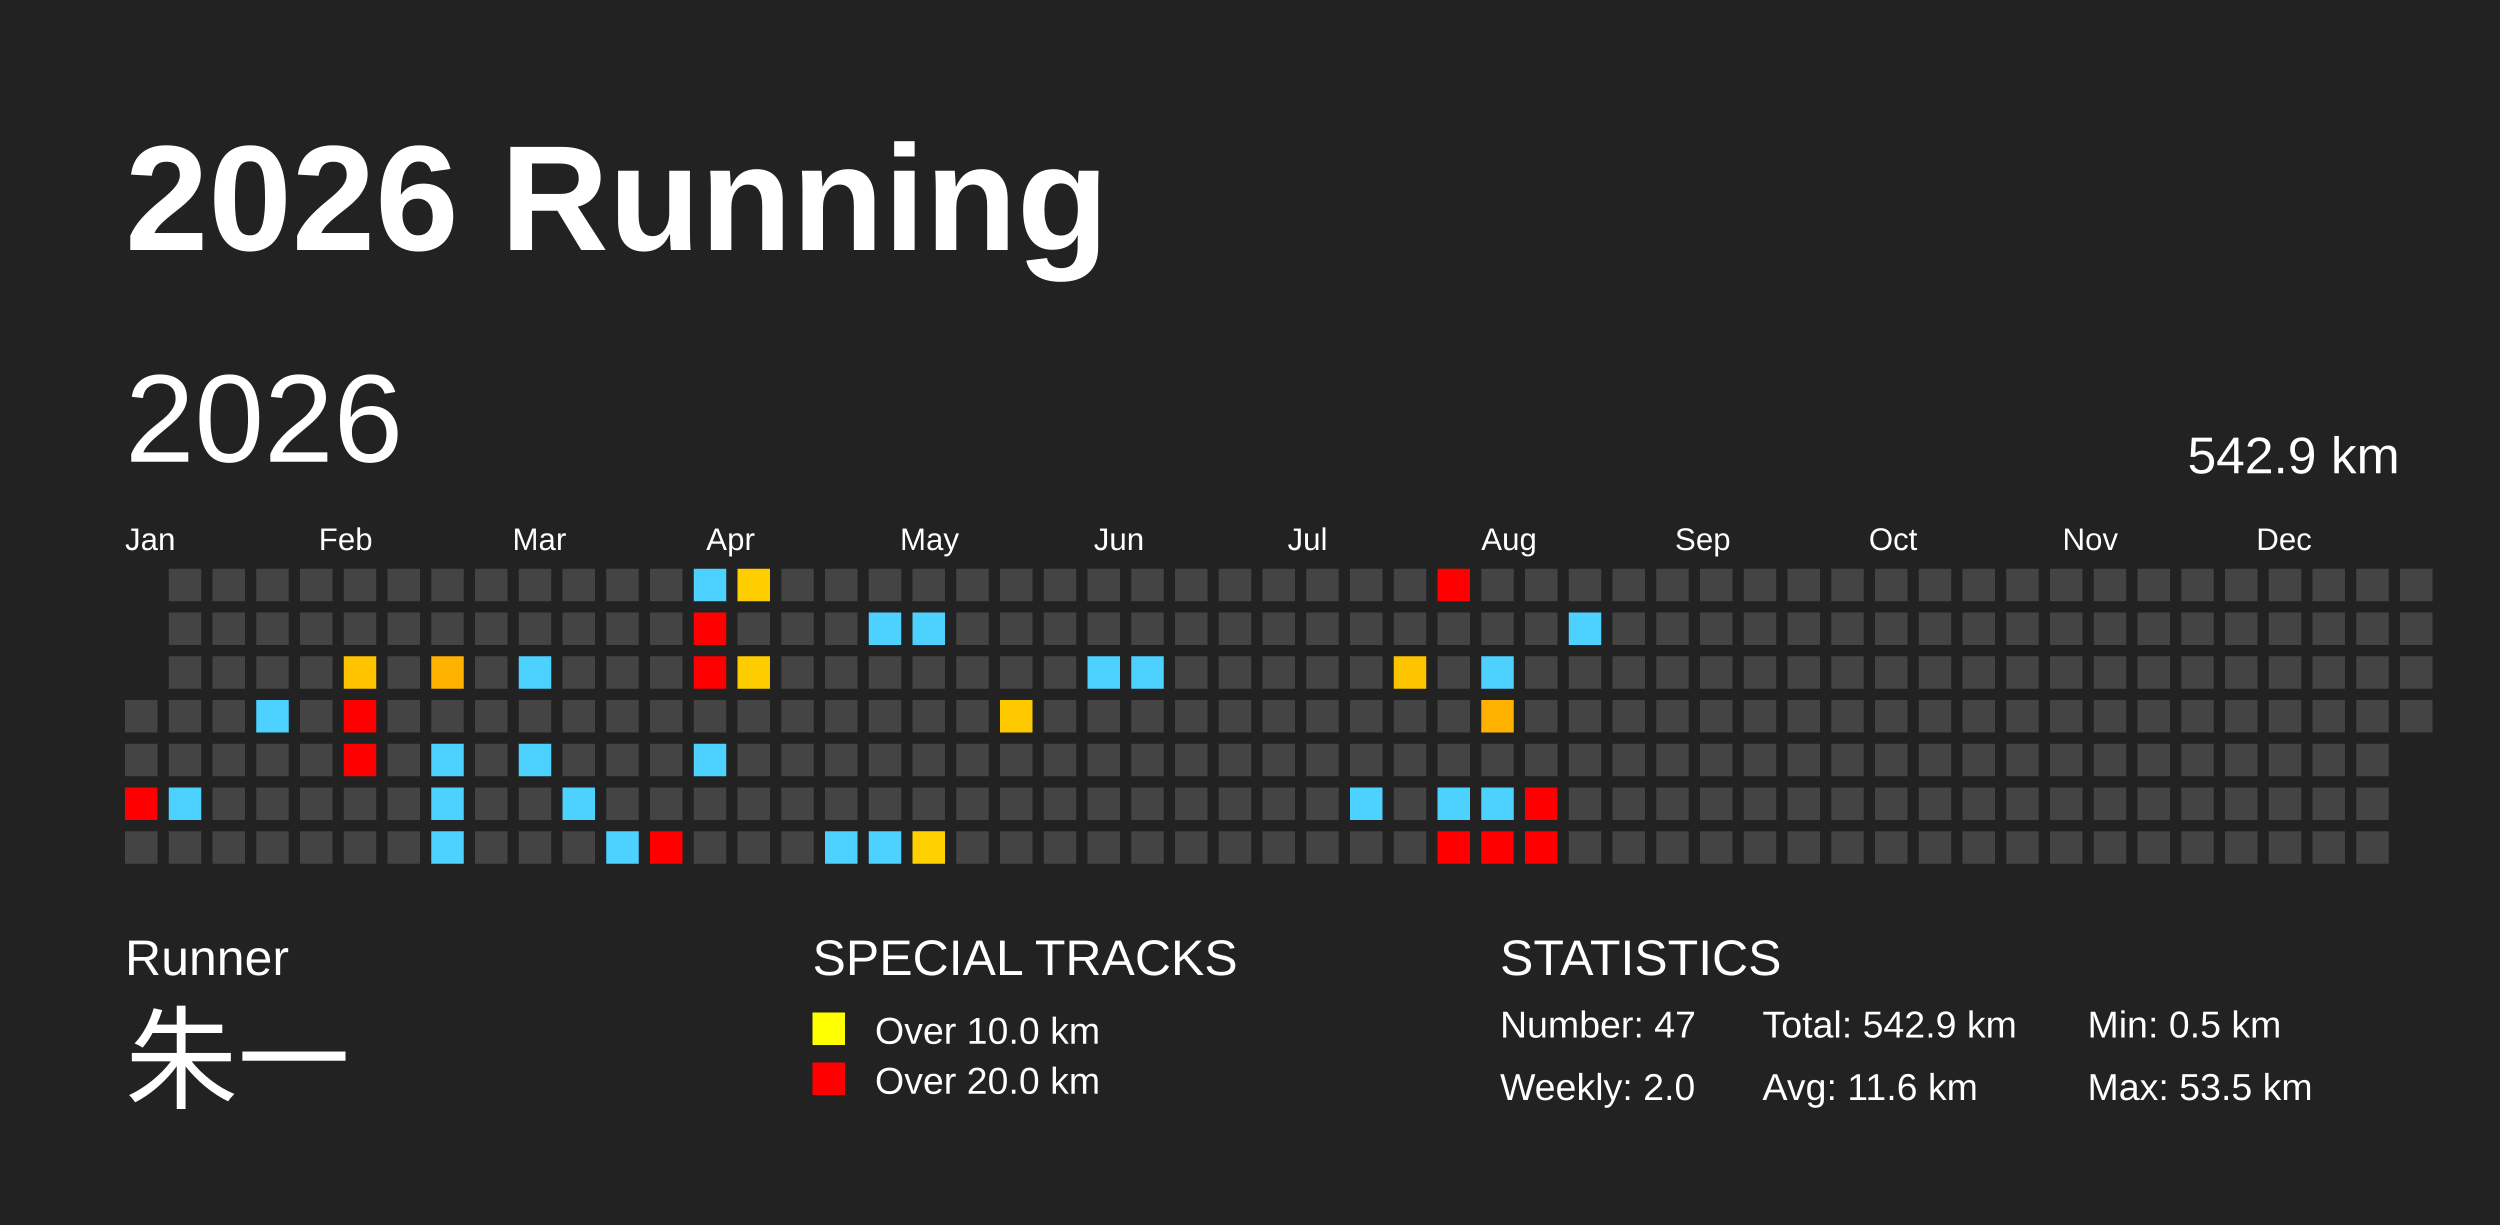
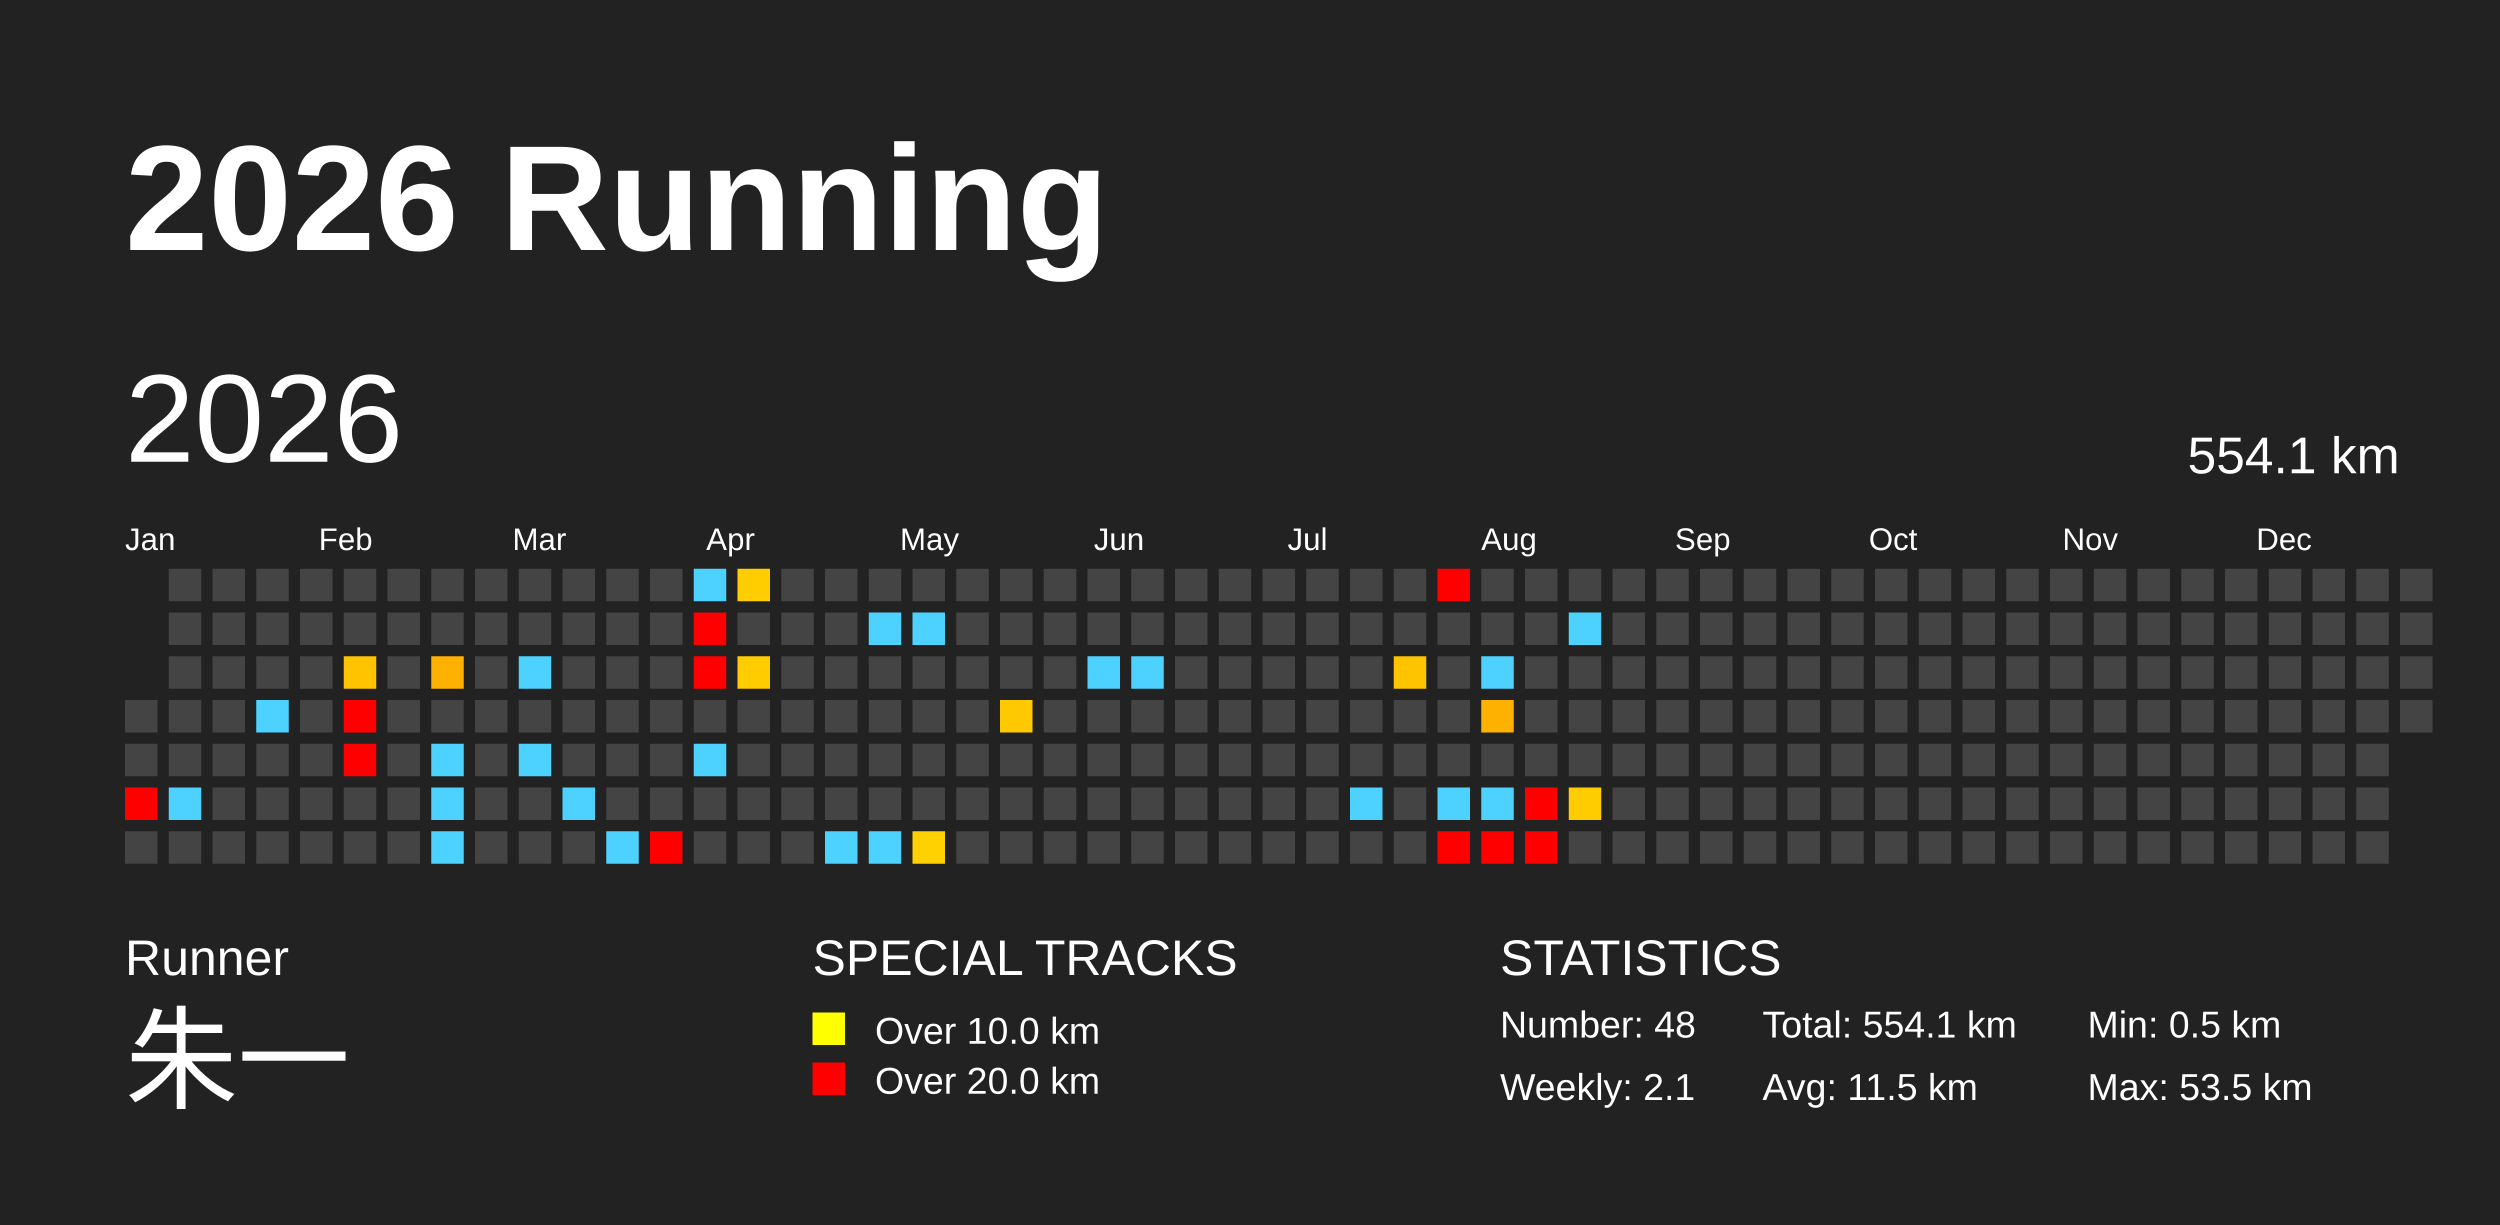
<svg xmlns="http://www.w3.org/2000/svg" baseProfile="full" height="98mm" version="1.1" viewBox="0,0,200,98" width="200mm">
  <defs />
  <rect fill="#222222" height="98" width="200" x="0" y="0" />
  <text fill="#FFFFFF" style="font-size:12px; font-family:Arial; font-weight:bold;" x="10" y="20">2026 Running</text>
  <text fill="#FFFFFF" style="font-size:4px; font-family:Arial" x="10" y="78">Runner</text>
  <text fill="#FFFFFF" style="font-size:9px; font-family:Arial" x="10" y="88">朱一</text>
  <text fill="#FFFFFF" style="font-size:4px; font-family:Arial" x="65" y="78">SPECIAL TRACKS</text>
  <rect fill="yellow" height="2.6" width="2.6" x="65" y="81" />
  <text fill="#FFFFFF" style="font-size:3px; font-family:Arial" x="70" y="83.5">Over 10.0 km</text>
  <rect fill="red" height="2.6" width="2.6" x="65" y="85" />
  <text fill="#FFFFFF" style="font-size:3px; font-family:Arial" x="70" y="87.5">Over 20.0 km</text>
  <text fill="#FFFFFF" style="font-size:4px; font-family:Arial" x="120" y="78">STATISTICS</text>
-   <text fill="#FFFFFF" style="font-size:3px; font-family:Arial" x="120" y="83">Number: 47</text>
-   <text fill="#FFFFFF" style="font-size:3px; font-family:Arial" x="120" y="88">Weekly: 2.0</text>
-   <text fill="#FFFFFF" style="font-size:3px; font-family:Arial" x="141" y="83">Total: 542.9 km</text>
-   <text fill="#FFFFFF" style="font-size:3px; font-family:Arial" x="141" y="88">Avg: 11.6 km</text>
+   <text fill="#FFFFFF" style="font-size:3px; font-family:Arial" x="120" y="83">Number: 48</text>
+   <text fill="#FFFFFF" style="font-size:3px; font-family:Arial" x="120" y="88">Weekly: 2.1</text>
+   <text fill="#FFFFFF" style="font-size:3px; font-family:Arial" x="141" y="83">Total: 554.1 km</text>
+   <text fill="#FFFFFF" style="font-size:3px; font-family:Arial" x="141" y="88">Avg: 11.5 km</text>
  <text fill="#FFFFFF" style="font-size:3px; font-family:Arial" x="167" y="83">Min: 0.5 km</text>
  <text fill="#FFFFFF" style="font-size:3px; font-family:Arial" x="167" y="88">Max: 53.5 km</text>
  <text dominant-baseline="hanging" fill="#FFFFFF" style="font-size:10.0px; font-family:Arial;" x="10" y="30">2026</text>
-   <text dominant-baseline="hanging" fill="#FFFFFF" style="font-size:4.125px; font-family:Arial;" x="175" y="35">542.9 km</text>
+   <text dominant-baseline="hanging" fill="#FFFFFF" style="font-size:4.125px; font-family:Arial;" x="175" y="35">554.1 km</text>
  <text fill="#FFFFFF" style="font-size:2.5px; font-family:Arial" x="10.0" y="44">Jan</text>
  <text fill="#FFFFFF" style="font-size:2.5px; font-family:Arial" x="25.5" y="44">Feb</text>
  <text fill="#FFFFFF" style="font-size:2.5px; font-family:Arial" x="41.0" y="44">Mar</text>
  <text fill="#FFFFFF" style="font-size:2.5px; font-family:Arial" x="56.5" y="44">Apr</text>
  <text fill="#FFFFFF" style="font-size:2.5px; font-family:Arial" x="72.0" y="44">May</text>
  <text fill="#FFFFFF" style="font-size:2.5px; font-family:Arial" x="87.5" y="44">Jun</text>
  <text fill="#FFFFFF" style="font-size:2.5px; font-family:Arial" x="103.0" y="44">Jul</text>
  <text fill="#FFFFFF" style="font-size:2.5px; font-family:Arial" x="118.5" y="44">Aug</text>
  <text fill="#FFFFFF" style="font-size:2.5px; font-family:Arial" x="134.0" y="44">Sep</text>
  <text fill="#FFFFFF" style="font-size:2.5px; font-family:Arial" x="149.5" y="44">Oct</text>
  <text fill="#FFFFFF" style="font-size:2.5px; font-family:Arial" x="165.0" y="44">Nov</text>
  <text fill="#FFFFFF" style="font-size:2.5px; font-family:Arial" x="180.5" y="44">Dec</text>
  <rect fill="#444444" height="2.6" width="2.6" x="10.0" y="56.0" />
  <rect fill="#444444" height="2.6" width="2.6" x="10.0" y="59.5" />
  <rect fill="red" height="2.6" width="2.6" x="10.0" y="63.0" />
  <rect fill="#444444" height="2.6" width="2.6" x="10.0" y="66.5" />
  <rect fill="#444444" height="2.6" width="2.6" x="13.5" y="45.5" />
  <rect fill="#444444" height="2.6" width="2.6" x="13.5" y="49.0" />
  <rect fill="#444444" height="2.6" width="2.6" x="13.5" y="52.5" />
  <rect fill="#444444" height="2.6" width="2.6" x="13.5" y="56.0" />
  <rect fill="#444444" height="2.6" width="2.6" x="13.5" y="59.5" />
  <rect fill="#4dd2ff" height="2.6" width="2.6" x="13.5" y="63.0" />
  <rect fill="#444444" height="2.6" width="2.6" x="13.5" y="66.5" />
  <rect fill="#444444" height="2.6" width="2.6" x="17.0" y="45.5" />
  <rect fill="#444444" height="2.6" width="2.6" x="17.0" y="49.0" />
  <rect fill="#444444" height="2.6" width="2.6" x="17.0" y="52.5" />
  <rect fill="#444444" height="2.6" width="2.6" x="17.0" y="56.0" />
  <rect fill="#444444" height="2.6" width="2.6" x="17.0" y="59.5" />
  <rect fill="#444444" height="2.6" width="2.6" x="17.0" y="63.0" />
  <rect fill="#444444" height="2.6" width="2.6" x="17.0" y="66.5" />
  <rect fill="#444444" height="2.6" width="2.6" x="20.5" y="45.5" />
  <rect fill="#444444" height="2.6" width="2.6" x="20.5" y="49.0" />
  <rect fill="#444444" height="2.6" width="2.6" x="20.5" y="52.5" />
  <rect fill="#4dd2ff" height="2.6" width="2.6" x="20.5" y="56.0" />
  <rect fill="#444444" height="2.6" width="2.6" x="20.5" y="59.5" />
  <rect fill="#444444" height="2.6" width="2.6" x="20.5" y="63.0" />
  <rect fill="#444444" height="2.6" width="2.6" x="20.5" y="66.5" />
  <rect fill="#444444" height="2.6" width="2.6" x="24.0" y="45.5" />
  <rect fill="#444444" height="2.6" width="2.6" x="24.0" y="49.0" />
  <rect fill="#444444" height="2.6" width="2.6" x="24.0" y="52.5" />
  <rect fill="#444444" height="2.6" width="2.6" x="24.0" y="56.0" />
  <rect fill="#444444" height="2.6" width="2.6" x="24.0" y="59.5" />
  <rect fill="#444444" height="2.6" width="2.6" x="24.0" y="63.0" />
  <rect fill="#444444" height="2.6" width="2.6" x="24.0" y="66.5" />
  <rect fill="#444444" height="2.6" width="2.6" x="27.5" y="45.5" />
  <rect fill="#444444" height="2.6" width="2.6" x="27.5" y="49.0" />
  <rect fill="#ffc300" height="2.6" width="2.6" x="27.5" y="52.5" />
  <rect fill="red" height="2.6" width="2.6" x="27.5" y="56.0" />
  <rect fill="red" height="2.6" width="2.6" x="27.5" y="59.5" />
  <rect fill="#444444" height="2.6" width="2.6" x="27.5" y="63.0" />
  <rect fill="#444444" height="2.6" width="2.6" x="27.5" y="66.5" />
  <rect fill="#444444" height="2.6" width="2.6" x="31.0" y="45.5" />
  <rect fill="#444444" height="2.6" width="2.6" x="31.0" y="49.0" />
  <rect fill="#444444" height="2.6" width="2.6" x="31.0" y="52.5" />
  <rect fill="#444444" height="2.6" width="2.6" x="31.0" y="56.0" />
  <rect fill="#444444" height="2.6" width="2.6" x="31.0" y="59.5" />
  <rect fill="#444444" height="2.6" width="2.6" x="31.0" y="63.0" />
  <rect fill="#444444" height="2.6" width="2.6" x="31.0" y="66.5" />
  <rect fill="#444444" height="2.6" width="2.6" x="34.5" y="45.5" />
  <rect fill="#444444" height="2.6" width="2.6" x="34.5" y="49.0" />
  <rect fill="#ffb100" height="2.6" width="2.6" x="34.5" y="52.5" />
  <rect fill="#444444" height="2.6" width="2.6" x="34.5" y="56.0" />
  <rect fill="#4dd2ff" height="2.6" width="2.6" x="34.5" y="59.5" />
  <rect fill="#4dd2ff" height="2.6" width="2.6" x="34.5" y="63.0" />
  <rect fill="#4dd2ff" height="2.6" width="2.6" x="34.5" y="66.5" />
  <rect fill="#444444" height="2.6" width="2.6" x="38.0" y="45.5" />
  <rect fill="#444444" height="2.6" width="2.6" x="38.0" y="49.0" />
  <rect fill="#444444" height="2.6" width="2.6" x="38.0" y="52.5" />
  <rect fill="#444444" height="2.6" width="2.6" x="38.0" y="56.0" />
  <rect fill="#444444" height="2.6" width="2.6" x="38.0" y="59.5" />
  <rect fill="#444444" height="2.6" width="2.6" x="38.0" y="63.0" />
  <rect fill="#444444" height="2.6" width="2.6" x="38.0" y="66.5" />
  <rect fill="#444444" height="2.6" width="2.6" x="41.5" y="45.5" />
  <rect fill="#444444" height="2.6" width="2.6" x="41.5" y="49.0" />
  <rect fill="#4dd2ff" height="2.6" width="2.6" x="41.5" y="52.5" />
  <rect fill="#444444" height="2.6" width="2.6" x="41.5" y="56.0" />
  <rect fill="#4dd2ff" height="2.6" width="2.6" x="41.5" y="59.5" />
  <rect fill="#444444" height="2.6" width="2.6" x="41.5" y="63.0" />
  <rect fill="#444444" height="2.6" width="2.6" x="41.5" y="66.5" />
  <rect fill="#444444" height="2.6" width="2.6" x="45.0" y="45.5" />
  <rect fill="#444444" height="2.6" width="2.6" x="45.0" y="49.0" />
  <rect fill="#444444" height="2.6" width="2.6" x="45.0" y="52.5" />
  <rect fill="#444444" height="2.6" width="2.6" x="45.0" y="56.0" />
  <rect fill="#444444" height="2.6" width="2.6" x="45.0" y="59.5" />
  <rect fill="#4dd2ff" height="2.6" width="2.6" x="45.0" y="63.0" />
  <rect fill="#444444" height="2.6" width="2.6" x="45.0" y="66.5" />
  <rect fill="#444444" height="2.6" width="2.6" x="48.5" y="45.5" />
  <rect fill="#444444" height="2.6" width="2.6" x="48.5" y="49.0" />
  <rect fill="#444444" height="2.6" width="2.6" x="48.5" y="52.5" />
  <rect fill="#444444" height="2.6" width="2.6" x="48.5" y="56.0" />
  <rect fill="#444444" height="2.6" width="2.6" x="48.5" y="59.5" />
  <rect fill="#444444" height="2.6" width="2.6" x="48.5" y="63.0" />
  <rect fill="#4dd2ff" height="2.6" width="2.6" x="48.5" y="66.5" />
  <rect fill="#444444" height="2.6" width="2.6" x="52.0" y="45.5" />
  <rect fill="#444444" height="2.6" width="2.6" x="52.0" y="49.0" />
  <rect fill="#444444" height="2.6" width="2.6" x="52.0" y="52.5" />
  <rect fill="#444444" height="2.6" width="2.6" x="52.0" y="56.0" />
  <rect fill="#444444" height="2.6" width="2.6" x="52.0" y="59.5" />
  <rect fill="#444444" height="2.6" width="2.6" x="52.0" y="63.0" />
  <rect fill="red" height="2.6" width="2.6" x="52.0" y="66.5" />
  <rect fill="#4dd2ff" height="2.6" width="2.6" x="55.5" y="45.5" />
  <rect fill="red" height="2.6" width="2.6" x="55.5" y="49.0" />
  <rect fill="red" height="2.6" width="2.6" x="55.5" y="52.5" />
  <rect fill="#444444" height="2.6" width="2.6" x="55.5" y="56.0" />
  <rect fill="#4dd2ff" height="2.6" width="2.6" x="55.5" y="59.5" />
  <rect fill="#444444" height="2.6" width="2.6" x="55.5" y="63.0" />
  <rect fill="#444444" height="2.6" width="2.6" x="55.5" y="66.5" />
  <rect fill="#ffcd00" height="2.6" width="2.6" x="59.0" y="45.5" />
  <rect fill="#444444" height="2.6" width="2.6" x="59.0" y="49.0" />
  <rect fill="#ffcc00" height="2.6" width="2.6" x="59.0" y="52.5" />
  <rect fill="#444444" height="2.6" width="2.6" x="59.0" y="56.0" />
  <rect fill="#444444" height="2.6" width="2.6" x="59.0" y="59.5" />
  <rect fill="#444444" height="2.6" width="2.6" x="59.0" y="63.0" />
  <rect fill="#444444" height="2.6" width="2.6" x="59.0" y="66.5" />
  <rect fill="#444444" height="2.6" width="2.6" x="62.5" y="45.5" />
  <rect fill="#444444" height="2.6" width="2.6" x="62.5" y="49.0" />
  <rect fill="#444444" height="2.6" width="2.6" x="62.5" y="52.5" />
  <rect fill="#444444" height="2.6" width="2.6" x="62.5" y="56.0" />
  <rect fill="#444444" height="2.6" width="2.6" x="62.5" y="59.5" />
  <rect fill="#444444" height="2.6" width="2.6" x="62.5" y="63.0" />
  <rect fill="#444444" height="2.6" width="2.6" x="62.5" y="66.5" />
  <rect fill="#444444" height="2.6" width="2.6" x="66.0" y="45.5" />
  <rect fill="#444444" height="2.6" width="2.6" x="66.0" y="49.0" />
  <rect fill="#444444" height="2.6" width="2.6" x="66.0" y="52.5" />
  <rect fill="#444444" height="2.6" width="2.6" x="66.0" y="56.0" />
  <rect fill="#444444" height="2.6" width="2.6" x="66.0" y="59.5" />
  <rect fill="#444444" height="2.6" width="2.6" x="66.0" y="63.0" />
  <rect fill="#4dd2ff" height="2.6" width="2.6" x="66.0" y="66.5" />
  <rect fill="#444444" height="2.6" width="2.6" x="69.5" y="45.5" />
  <rect fill="#4dd2ff" height="2.6" width="2.6" x="69.5" y="49.0" />
  <rect fill="#444444" height="2.6" width="2.6" x="69.5" y="52.5" />
  <rect fill="#444444" height="2.6" width="2.6" x="69.5" y="56.0" />
  <rect fill="#444444" height="2.6" width="2.6" x="69.5" y="59.5" />
  <rect fill="#444444" height="2.6" width="2.6" x="69.5" y="63.0" />
  <rect fill="#4dd2ff" height="2.6" width="2.6" x="69.5" y="66.5" />
  <rect fill="#444444" height="2.6" width="2.6" x="73.0" y="45.5" />
  <rect fill="#4dd2ff" height="2.6" width="2.6" x="73.0" y="49.0" />
  <rect fill="#444444" height="2.6" width="2.6" x="73.0" y="52.5" />
  <rect fill="#444444" height="2.6" width="2.6" x="73.0" y="56.0" />
  <rect fill="#444444" height="2.6" width="2.6" x="73.0" y="59.5" />
  <rect fill="#444444" height="2.6" width="2.6" x="73.0" y="63.0" />
  <rect fill="#ffd100" height="2.6" width="2.6" x="73.0" y="66.5" />
  <rect fill="#444444" height="2.6" width="2.6" x="76.5" y="45.5" />
  <rect fill="#444444" height="2.6" width="2.6" x="76.5" y="49.0" />
  <rect fill="#444444" height="2.6" width="2.6" x="76.5" y="52.5" />
  <rect fill="#444444" height="2.6" width="2.6" x="76.5" y="56.0" />
  <rect fill="#444444" height="2.6" width="2.6" x="76.5" y="59.5" />
  <rect fill="#444444" height="2.6" width="2.6" x="76.5" y="63.0" />
  <rect fill="#444444" height="2.6" width="2.6" x="76.5" y="66.5" />
  <rect fill="#444444" height="2.6" width="2.6" x="80.0" y="45.5" />
  <rect fill="#444444" height="2.6" width="2.6" x="80.0" y="49.0" />
  <rect fill="#444444" height="2.6" width="2.6" x="80.0" y="52.5" />
  <rect fill="#ffc900" height="2.6" width="2.6" x="80.0" y="56.0" />
  <rect fill="#444444" height="2.6" width="2.6" x="80.0" y="59.5" />
  <rect fill="#444444" height="2.6" width="2.6" x="80.0" y="63.0" />
  <rect fill="#444444" height="2.6" width="2.6" x="80.0" y="66.5" />
  <rect fill="#444444" height="2.6" width="2.6" x="83.5" y="45.5" />
  <rect fill="#444444" height="2.6" width="2.6" x="83.5" y="49.0" />
  <rect fill="#444444" height="2.6" width="2.6" x="83.5" y="52.5" />
  <rect fill="#444444" height="2.6" width="2.6" x="83.5" y="56.0" />
  <rect fill="#444444" height="2.6" width="2.6" x="83.5" y="59.5" />
  <rect fill="#444444" height="2.6" width="2.6" x="83.5" y="63.0" />
  <rect fill="#444444" height="2.6" width="2.6" x="83.5" y="66.5" />
  <rect fill="#444444" height="2.6" width="2.6" x="87.0" y="45.5" />
  <rect fill="#444444" height="2.6" width="2.6" x="87.0" y="49.0" />
  <rect fill="#4dd2ff" height="2.6" width="2.6" x="87.0" y="52.5" />
  <rect fill="#444444" height="2.6" width="2.6" x="87.0" y="56.0" />
  <rect fill="#444444" height="2.6" width="2.6" x="87.0" y="59.5" />
  <rect fill="#444444" height="2.6" width="2.6" x="87.0" y="63.0" />
  <rect fill="#444444" height="2.6" width="2.6" x="87.0" y="66.5" />
  <rect fill="#444444" height="2.6" width="2.6" x="90.5" y="45.5" />
  <rect fill="#444444" height="2.6" width="2.6" x="90.5" y="49.0" />
  <rect fill="#4dd2ff" height="2.6" width="2.6" x="90.5" y="52.5" />
  <rect fill="#444444" height="2.6" width="2.6" x="90.5" y="56.0" />
  <rect fill="#444444" height="2.6" width="2.6" x="90.5" y="59.5" />
  <rect fill="#444444" height="2.6" width="2.6" x="90.5" y="63.0" />
  <rect fill="#444444" height="2.6" width="2.6" x="90.5" y="66.5" />
  <rect fill="#444444" height="2.6" width="2.6" x="94.0" y="45.5" />
  <rect fill="#444444" height="2.6" width="2.6" x="94.0" y="49.0" />
  <rect fill="#444444" height="2.6" width="2.6" x="94.0" y="52.5" />
  <rect fill="#444444" height="2.6" width="2.6" x="94.0" y="56.0" />
  <rect fill="#444444" height="2.6" width="2.6" x="94.0" y="59.5" />
  <rect fill="#444444" height="2.6" width="2.6" x="94.0" y="63.0" />
  <rect fill="#444444" height="2.6" width="2.6" x="94.0" y="66.5" />
  <rect fill="#444444" height="2.6" width="2.6" x="97.5" y="45.5" />
  <rect fill="#444444" height="2.6" width="2.6" x="97.5" y="49.0" />
  <rect fill="#444444" height="2.6" width="2.6" x="97.5" y="52.5" />
  <rect fill="#444444" height="2.6" width="2.6" x="97.5" y="56.0" />
  <rect fill="#444444" height="2.6" width="2.6" x="97.5" y="59.5" />
  <rect fill="#444444" height="2.6" width="2.6" x="97.5" y="63.0" />
  <rect fill="#444444" height="2.6" width="2.6" x="97.5" y="66.5" />
  <rect fill="#444444" height="2.6" width="2.6" x="101.0" y="45.5" />
  <rect fill="#444444" height="2.6" width="2.6" x="101.0" y="49.0" />
  <rect fill="#444444" height="2.6" width="2.6" x="101.0" y="52.5" />
  <rect fill="#444444" height="2.6" width="2.6" x="101.0" y="56.0" />
  <rect fill="#444444" height="2.6" width="2.6" x="101.0" y="59.5" />
  <rect fill="#444444" height="2.6" width="2.6" x="101.0" y="63.0" />
  <rect fill="#444444" height="2.6" width="2.6" x="101.0" y="66.5" />
  <rect fill="#444444" height="2.6" width="2.6" x="104.5" y="45.5" />
  <rect fill="#444444" height="2.6" width="2.6" x="104.5" y="49.0" />
  <rect fill="#444444" height="2.6" width="2.6" x="104.5" y="52.5" />
  <rect fill="#444444" height="2.6" width="2.6" x="104.5" y="56.0" />
  <rect fill="#444444" height="2.6" width="2.6" x="104.5" y="59.5" />
  <rect fill="#444444" height="2.6" width="2.6" x="104.5" y="63.0" />
  <rect fill="#444444" height="2.6" width="2.6" x="104.5" y="66.5" />
  <rect fill="#444444" height="2.6" width="2.6" x="108.0" y="45.5" />
  <rect fill="#444444" height="2.6" width="2.6" x="108.0" y="49.0" />
  <rect fill="#444444" height="2.6" width="2.6" x="108.0" y="52.5" />
  <rect fill="#444444" height="2.6" width="2.6" x="108.0" y="56.0" />
  <rect fill="#444444" height="2.6" width="2.6" x="108.0" y="59.5" />
  <rect fill="#4dd2ff" height="2.6" width="2.6" x="108.0" y="63.0" />
  <rect fill="#444444" height="2.6" width="2.6" x="108.0" y="66.5" />
  <rect fill="#444444" height="2.6" width="2.6" x="111.5" y="45.5" />
  <rect fill="#444444" height="2.6" width="2.6" x="111.5" y="49.0" />
  <rect fill="#ffc400" height="2.6" width="2.6" x="111.5" y="52.5" />
  <rect fill="#444444" height="2.6" width="2.6" x="111.5" y="56.0" />
  <rect fill="#444444" height="2.6" width="2.6" x="111.5" y="59.5" />
  <rect fill="#444444" height="2.6" width="2.6" x="111.5" y="63.0" />
  <rect fill="#444444" height="2.6" width="2.6" x="111.5" y="66.5" />
  <rect fill="red" height="2.6" width="2.6" x="115.0" y="45.5" />
  <rect fill="#444444" height="2.6" width="2.6" x="115.0" y="49.0" />
  <rect fill="#444444" height="2.6" width="2.6" x="115.0" y="52.5" />
  <rect fill="#444444" height="2.6" width="2.6" x="115.0" y="56.0" />
  <rect fill="#444444" height="2.6" width="2.6" x="115.0" y="59.5" />
  <rect fill="#4dd2ff" height="2.6" width="2.6" x="115.0" y="63.0" />
  <rect fill="red" height="2.6" width="2.6" x="115.0" y="66.5" />
  <rect fill="#444444" height="2.6" width="2.6" x="118.5" y="45.5" />
  <rect fill="#444444" height="2.6" width="2.6" x="118.5" y="49.0" />
  <rect fill="#4dd2ff" height="2.6" width="2.6" x="118.5" y="52.5" />
  <rect fill="#ffb100" height="2.6" width="2.6" x="118.5" y="56.0" />
  <rect fill="#444444" height="2.6" width="2.6" x="118.5" y="59.5" />
  <rect fill="#4dd2ff" height="2.6" width="2.6" x="118.5" y="63.0" />
  <rect fill="red" height="2.6" width="2.6" x="118.5" y="66.5" />
  <rect fill="#444444" height="2.6" width="2.6" x="122.0" y="45.5" />
  <rect fill="#444444" height="2.6" width="2.6" x="122.0" y="49.0" />
  <rect fill="#444444" height="2.6" width="2.6" x="122.0" y="52.5" />
  <rect fill="#444444" height="2.6" width="2.6" x="122.0" y="56.0" />
  <rect fill="#444444" height="2.6" width="2.6" x="122.0" y="59.5" />
  <rect fill="red" height="2.6" width="2.6" x="122.0" y="63.0" />
  <rect fill="red" height="2.6" width="2.6" x="122.0" y="66.5" />
  <rect fill="#444444" height="2.6" width="2.6" x="125.5" y="45.5" />
  <rect fill="#4dd2ff" height="2.6" width="2.6" x="125.5" y="49.0" />
  <rect fill="#444444" height="2.6" width="2.6" x="125.5" y="52.5" />
  <rect fill="#444444" height="2.6" width="2.6" x="125.5" y="56.0" />
  <rect fill="#444444" height="2.6" width="2.6" x="125.5" y="59.5" />
-   <rect fill="#444444" height="2.6" width="2.6" x="125.5" y="63.0" />
+   <rect fill="#ffcc00" height="2.6" width="2.6" x="125.5" y="63.0" />
  <rect fill="#444444" height="2.6" width="2.6" x="125.5" y="66.5" />
  <rect fill="#444444" height="2.6" width="2.6" x="129.0" y="45.5" />
  <rect fill="#444444" height="2.6" width="2.6" x="129.0" y="49.0" />
  <rect fill="#444444" height="2.6" width="2.6" x="129.0" y="52.5" />
  <rect fill="#444444" height="2.6" width="2.6" x="129.0" y="56.0" />
  <rect fill="#444444" height="2.6" width="2.6" x="129.0" y="59.5" />
  <rect fill="#444444" height="2.6" width="2.6" x="129.0" y="63.0" />
  <rect fill="#444444" height="2.6" width="2.6" x="129.0" y="66.5" />
  <rect fill="#444444" height="2.6" width="2.6" x="132.5" y="45.5" />
  <rect fill="#444444" height="2.6" width="2.6" x="132.5" y="49.0" />
  <rect fill="#444444" height="2.6" width="2.6" x="132.5" y="52.5" />
  <rect fill="#444444" height="2.6" width="2.6" x="132.5" y="56.0" />
  <rect fill="#444444" height="2.6" width="2.6" x="132.5" y="59.5" />
  <rect fill="#444444" height="2.6" width="2.6" x="132.5" y="63.0" />
  <rect fill="#444444" height="2.6" width="2.6" x="132.5" y="66.5" />
  <rect fill="#444444" height="2.6" width="2.6" x="136.0" y="45.5" />
  <rect fill="#444444" height="2.6" width="2.6" x="136.0" y="49.0" />
  <rect fill="#444444" height="2.6" width="2.6" x="136.0" y="52.5" />
  <rect fill="#444444" height="2.6" width="2.6" x="136.0" y="56.0" />
  <rect fill="#444444" height="2.6" width="2.6" x="136.0" y="59.5" />
  <rect fill="#444444" height="2.6" width="2.6" x="136.0" y="63.0" />
  <rect fill="#444444" height="2.6" width="2.6" x="136.0" y="66.5" />
  <rect fill="#444444" height="2.6" width="2.6" x="139.5" y="45.5" />
  <rect fill="#444444" height="2.6" width="2.6" x="139.5" y="49.0" />
  <rect fill="#444444" height="2.6" width="2.6" x="139.5" y="52.5" />
  <rect fill="#444444" height="2.6" width="2.6" x="139.5" y="56.0" />
  <rect fill="#444444" height="2.6" width="2.6" x="139.5" y="59.5" />
  <rect fill="#444444" height="2.6" width="2.6" x="139.5" y="63.0" />
  <rect fill="#444444" height="2.6" width="2.6" x="139.5" y="66.5" />
  <rect fill="#444444" height="2.6" width="2.6" x="143.0" y="45.5" />
  <rect fill="#444444" height="2.6" width="2.6" x="143.0" y="49.0" />
  <rect fill="#444444" height="2.6" width="2.6" x="143.0" y="52.5" />
  <rect fill="#444444" height="2.6" width="2.6" x="143.0" y="56.0" />
  <rect fill="#444444" height="2.6" width="2.6" x="143.0" y="59.5" />
  <rect fill="#444444" height="2.6" width="2.6" x="143.0" y="63.0" />
  <rect fill="#444444" height="2.6" width="2.6" x="143.0" y="66.5" />
  <rect fill="#444444" height="2.6" width="2.6" x="146.5" y="45.5" />
  <rect fill="#444444" height="2.6" width="2.6" x="146.5" y="49.0" />
  <rect fill="#444444" height="2.6" width="2.6" x="146.5" y="52.5" />
  <rect fill="#444444" height="2.6" width="2.6" x="146.5" y="56.0" />
  <rect fill="#444444" height="2.6" width="2.6" x="146.5" y="59.5" />
  <rect fill="#444444" height="2.6" width="2.6" x="146.5" y="63.0" />
  <rect fill="#444444" height="2.6" width="2.6" x="146.5" y="66.5" />
  <rect fill="#444444" height="2.6" width="2.6" x="150.0" y="45.5" />
  <rect fill="#444444" height="2.6" width="2.6" x="150.0" y="49.0" />
  <rect fill="#444444" height="2.6" width="2.6" x="150.0" y="52.5" />
  <rect fill="#444444" height="2.6" width="2.6" x="150.0" y="56.0" />
  <rect fill="#444444" height="2.6" width="2.6" x="150.0" y="59.5" />
  <rect fill="#444444" height="2.6" width="2.6" x="150.0" y="63.0" />
  <rect fill="#444444" height="2.6" width="2.6" x="150.0" y="66.5" />
  <rect fill="#444444" height="2.6" width="2.6" x="153.5" y="45.5" />
  <rect fill="#444444" height="2.6" width="2.6" x="153.5" y="49.0" />
  <rect fill="#444444" height="2.6" width="2.6" x="153.5" y="52.5" />
  <rect fill="#444444" height="2.6" width="2.6" x="153.5" y="56.0" />
  <rect fill="#444444" height="2.6" width="2.6" x="153.5" y="59.5" />
  <rect fill="#444444" height="2.6" width="2.6" x="153.5" y="63.0" />
  <rect fill="#444444" height="2.6" width="2.6" x="153.5" y="66.5" />
  <rect fill="#444444" height="2.6" width="2.6" x="157.0" y="45.5" />
  <rect fill="#444444" height="2.6" width="2.6" x="157.0" y="49.0" />
  <rect fill="#444444" height="2.6" width="2.6" x="157.0" y="52.5" />
  <rect fill="#444444" height="2.6" width="2.6" x="157.0" y="56.0" />
  <rect fill="#444444" height="2.6" width="2.6" x="157.0" y="59.5" />
  <rect fill="#444444" height="2.6" width="2.6" x="157.0" y="63.0" />
  <rect fill="#444444" height="2.6" width="2.6" x="157.0" y="66.5" />
  <rect fill="#444444" height="2.6" width="2.6" x="160.5" y="45.5" />
  <rect fill="#444444" height="2.6" width="2.6" x="160.5" y="49.0" />
  <rect fill="#444444" height="2.6" width="2.6" x="160.5" y="52.5" />
  <rect fill="#444444" height="2.6" width="2.6" x="160.5" y="56.0" />
  <rect fill="#444444" height="2.6" width="2.6" x="160.5" y="59.5" />
  <rect fill="#444444" height="2.6" width="2.6" x="160.5" y="63.0" />
  <rect fill="#444444" height="2.6" width="2.6" x="160.5" y="66.5" />
  <rect fill="#444444" height="2.6" width="2.6" x="164.0" y="45.5" />
  <rect fill="#444444" height="2.6" width="2.6" x="164.0" y="49.0" />
  <rect fill="#444444" height="2.6" width="2.6" x="164.0" y="52.5" />
  <rect fill="#444444" height="2.6" width="2.6" x="164.0" y="56.0" />
  <rect fill="#444444" height="2.6" width="2.6" x="164.0" y="59.5" />
  <rect fill="#444444" height="2.6" width="2.6" x="164.0" y="63.0" />
  <rect fill="#444444" height="2.6" width="2.6" x="164.0" y="66.5" />
  <rect fill="#444444" height="2.6" width="2.6" x="167.5" y="45.5" />
  <rect fill="#444444" height="2.6" width="2.6" x="167.5" y="49.0" />
  <rect fill="#444444" height="2.6" width="2.6" x="167.5" y="52.5" />
  <rect fill="#444444" height="2.6" width="2.6" x="167.5" y="56.0" />
  <rect fill="#444444" height="2.6" width="2.6" x="167.5" y="59.5" />
  <rect fill="#444444" height="2.6" width="2.6" x="167.5" y="63.0" />
  <rect fill="#444444" height="2.6" width="2.6" x="167.5" y="66.5" />
  <rect fill="#444444" height="2.6" width="2.6" x="171.0" y="45.5" />
  <rect fill="#444444" height="2.6" width="2.6" x="171.0" y="49.0" />
  <rect fill="#444444" height="2.6" width="2.6" x="171.0" y="52.5" />
  <rect fill="#444444" height="2.6" width="2.6" x="171.0" y="56.0" />
  <rect fill="#444444" height="2.6" width="2.6" x="171.0" y="59.5" />
  <rect fill="#444444" height="2.6" width="2.6" x="171.0" y="63.0" />
  <rect fill="#444444" height="2.6" width="2.6" x="171.0" y="66.5" />
  <rect fill="#444444" height="2.6" width="2.6" x="174.5" y="45.5" />
  <rect fill="#444444" height="2.6" width="2.6" x="174.5" y="49.0" />
  <rect fill="#444444" height="2.6" width="2.6" x="174.5" y="52.5" />
  <rect fill="#444444" height="2.6" width="2.6" x="174.5" y="56.0" />
  <rect fill="#444444" height="2.6" width="2.6" x="174.5" y="59.5" />
  <rect fill="#444444" height="2.6" width="2.6" x="174.5" y="63.0" />
  <rect fill="#444444" height="2.6" width="2.6" x="174.5" y="66.5" />
  <rect fill="#444444" height="2.6" width="2.6" x="178.0" y="45.5" />
  <rect fill="#444444" height="2.6" width="2.6" x="178.0" y="49.0" />
  <rect fill="#444444" height="2.6" width="2.6" x="178.0" y="52.5" />
  <rect fill="#444444" height="2.6" width="2.6" x="178.0" y="56.0" />
  <rect fill="#444444" height="2.6" width="2.6" x="178.0" y="59.5" />
  <rect fill="#444444" height="2.6" width="2.6" x="178.0" y="63.0" />
  <rect fill="#444444" height="2.6" width="2.6" x="178.0" y="66.5" />
  <rect fill="#444444" height="2.6" width="2.6" x="181.5" y="45.5" />
  <rect fill="#444444" height="2.6" width="2.6" x="181.5" y="49.0" />
  <rect fill="#444444" height="2.6" width="2.6" x="181.5" y="52.5" />
  <rect fill="#444444" height="2.6" width="2.6" x="181.5" y="56.0" />
  <rect fill="#444444" height="2.6" width="2.6" x="181.5" y="59.5" />
  <rect fill="#444444" height="2.6" width="2.6" x="181.5" y="63.0" />
  <rect fill="#444444" height="2.6" width="2.6" x="181.5" y="66.5" />
  <rect fill="#444444" height="2.6" width="2.6" x="185.0" y="45.5" />
  <rect fill="#444444" height="2.6" width="2.6" x="185.0" y="49.0" />
  <rect fill="#444444" height="2.6" width="2.6" x="185.0" y="52.5" />
  <rect fill="#444444" height="2.6" width="2.6" x="185.0" y="56.0" />
  <rect fill="#444444" height="2.6" width="2.6" x="185.0" y="59.5" />
  <rect fill="#444444" height="2.6" width="2.6" x="185.0" y="63.0" />
  <rect fill="#444444" height="2.6" width="2.6" x="185.0" y="66.5" />
  <rect fill="#444444" height="2.6" width="2.6" x="188.5" y="45.5" />
  <rect fill="#444444" height="2.6" width="2.6" x="188.5" y="49.0" />
  <rect fill="#444444" height="2.6" width="2.6" x="188.5" y="52.5" />
  <rect fill="#444444" height="2.6" width="2.6" x="188.5" y="56.0" />
  <rect fill="#444444" height="2.6" width="2.6" x="188.5" y="59.5" />
  <rect fill="#444444" height="2.6" width="2.6" x="188.5" y="63.0" />
  <rect fill="#444444" height="2.6" width="2.6" x="188.5" y="66.5" />
  <rect fill="#444444" height="2.6" width="2.6" x="192.0" y="45.5" />
  <rect fill="#444444" height="2.6" width="2.6" x="192.0" y="49.0" />
  <rect fill="#444444" height="2.6" width="2.6" x="192.0" y="52.5" />
  <rect fill="#444444" height="2.6" width="2.6" x="192.0" y="56.0" />
</svg>
